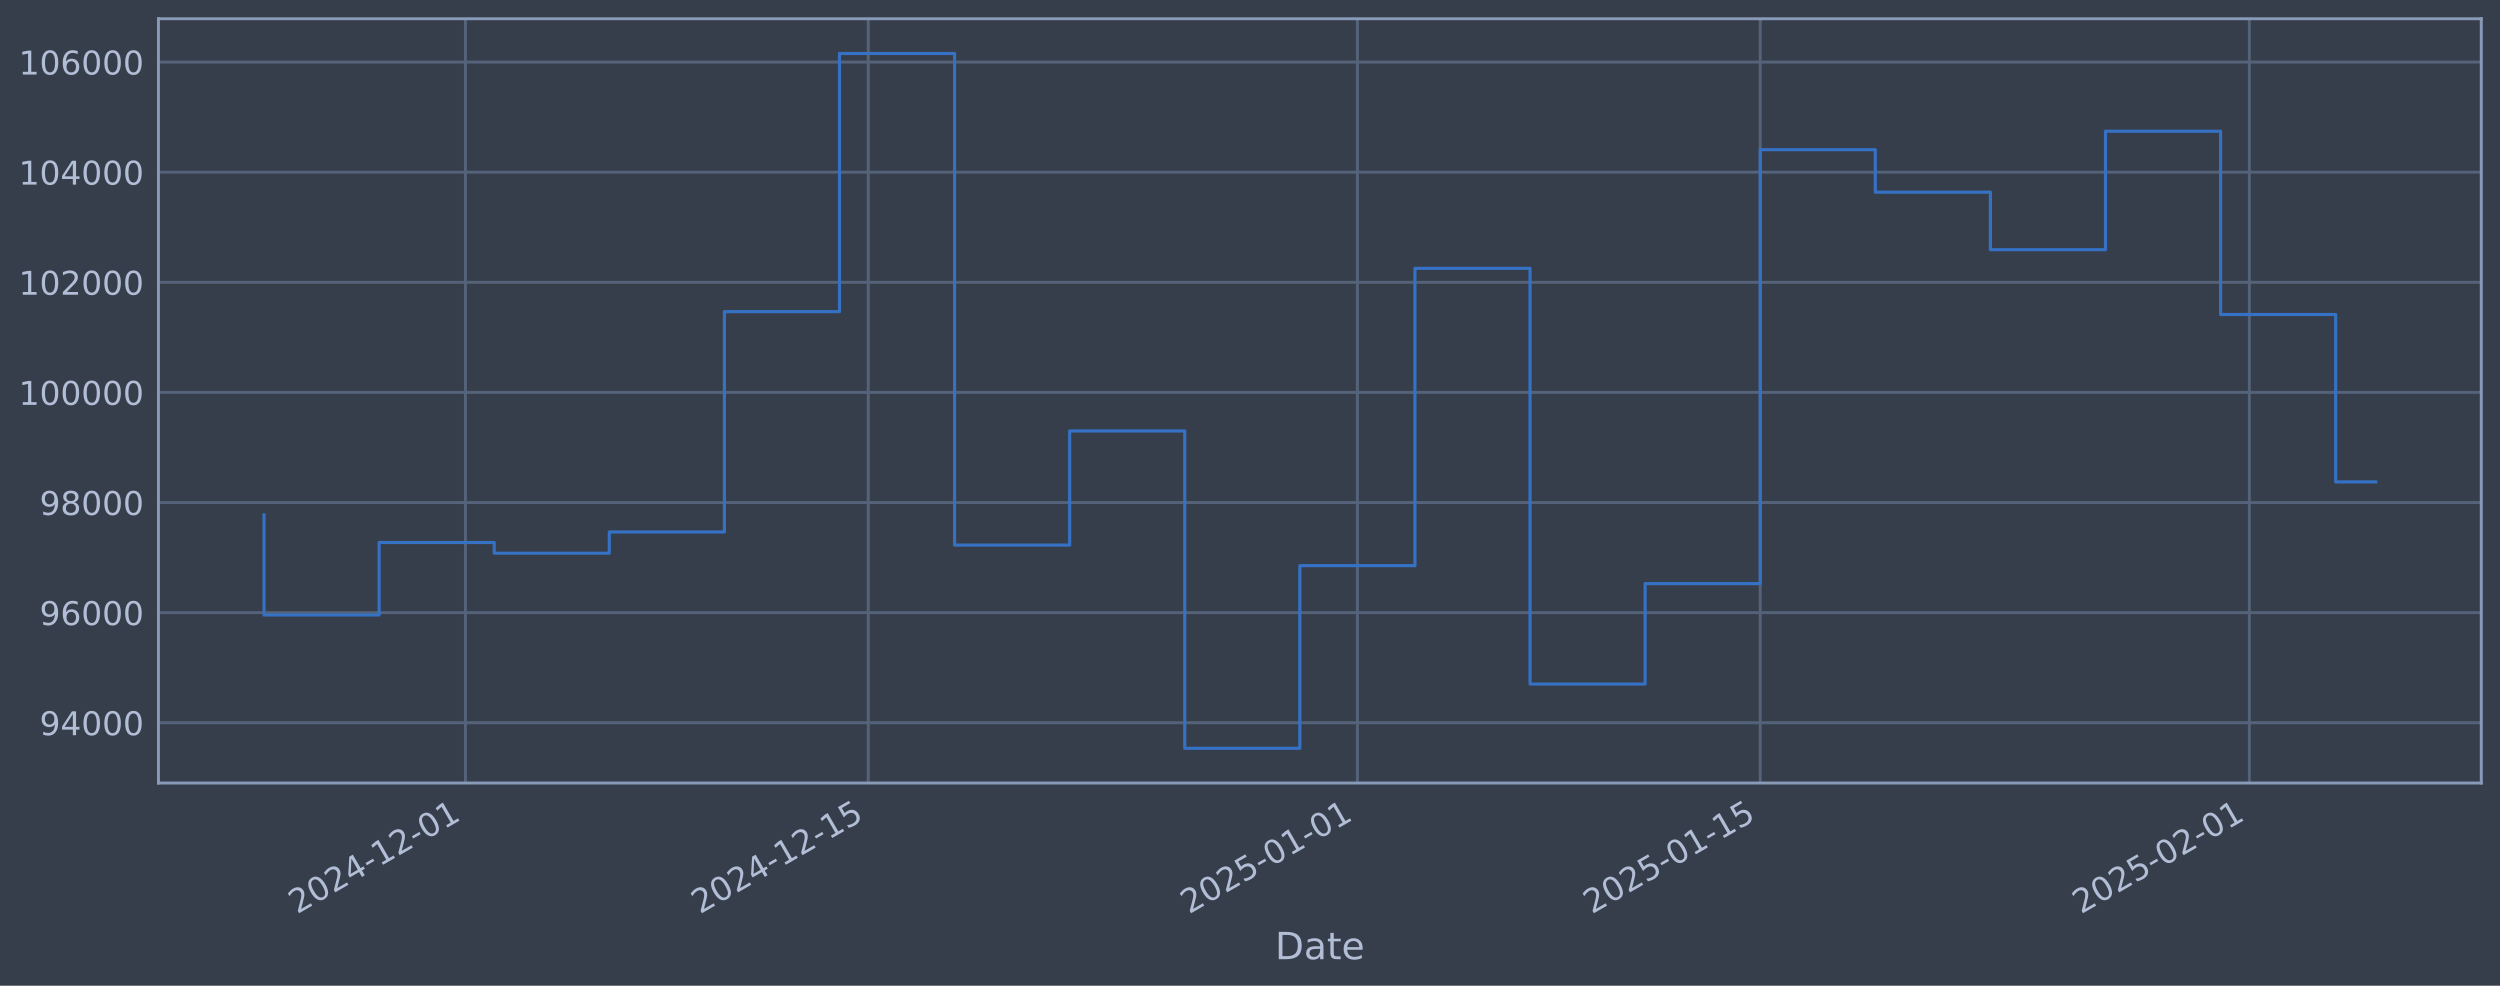
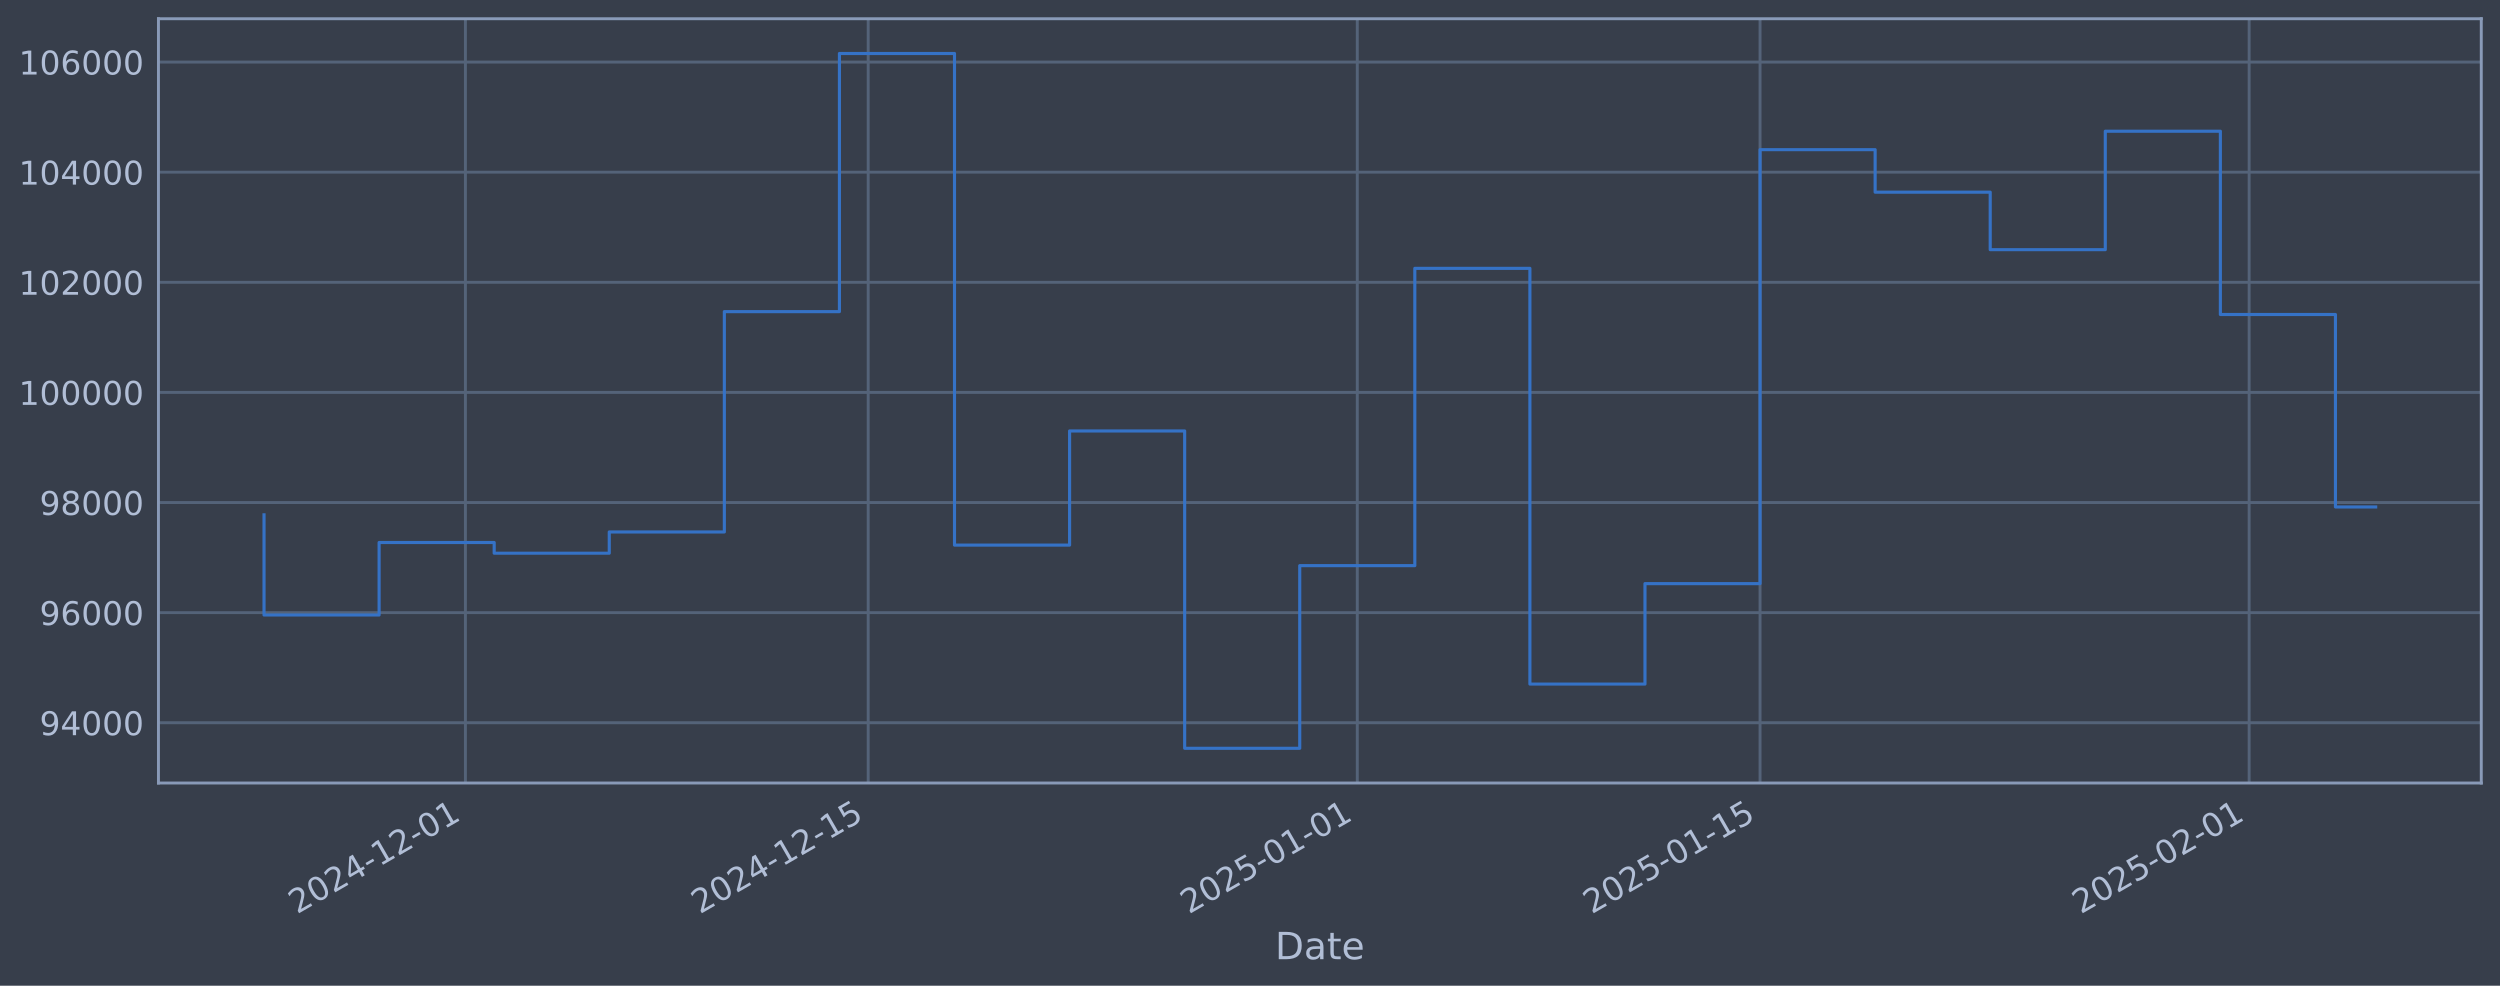
<svg xmlns="http://www.w3.org/2000/svg" xmlns:xlink="http://www.w3.org/1999/xlink" width="960.9pt" height="378.87pt" viewBox="0 0 960.9 378.87" version="1.1">
  <defs>
    <style type="text/css">*{stroke-linejoin: round; stroke-linecap: butt}</style>
  </defs>
  <g id="figure_1">
    <g id="patch_1">
      <path d="M 0 378.87  L 960.9 378.87  L 960.9 0  L 0 0  z " style="fill: #373e4b" />
    </g>
    <g id="axes_1">
      <g id="patch_2">
        <path d="M 60.901 300.96  L 953.701 300.96  L 953.701 7.2  L 60.901 7.2  z " style="fill: #373e4b" />
      </g>
      <g id="matplotlib.axis_1">
        <g id="xtick_1">
          <g id="line2d_1">
-             <path d="M 178.896 300.96  L 178.896 7.2  " clip-path="url(#p823354eb40)" style="fill: none; stroke: #546379; stroke-width: 1.12; stroke-linecap: square" />
+             <path d="M 178.888 300.96  L 178.888 7.2  " clip-path="url(#p4434742723)" style="fill: none; stroke: #546379; stroke-width: 1.12; stroke-linecap: square" />
          </g>
          <g id="line2d_2" />
          <g id="text_1">
-             <g style="fill: #b1bed6" transform="translate(114.1707 351.4642) rotate(-30) scale(0.126 -0.126)">
+             <g style="fill: #b1bed6" transform="translate(114.1623 351.4642) rotate(-30) scale(0.126 -0.126)">
              <defs>
                <path id="DejaVuSans-32" d="M 1228 531  L 3431 531  L 3431 0  L 469 0  L 469 531  Q 828 903 1448 1529  Q 2069 2156 2228 2338  Q 2531 2678 2651 2914  Q 2772 3150 2772 3378  Q 2772 3750 2511 3984  Q 2250 4219 1831 4219  Q 1534 4219 1204 4116  Q 875 4013 500 3803  L 500 4441  Q 881 4594 1212 4672  Q 1544 4750 1819 4750  Q 2544 4750 2975 4387  Q 3406 4025 3406 3419  Q 3406 3131 3298 2873  Q 3191 2616 2906 2266  Q 2828 2175 2409 1742  Q 1991 1309 1228 531  z " transform="scale(0.015625)" />
                <path id="DejaVuSans-30" d="M 2034 4250  Q 1547 4250 1301 3770  Q 1056 3291 1056 2328  Q 1056 1369 1301 889  Q 1547 409 2034 409  Q 2525 409 2770 889  Q 3016 1369 3016 2328  Q 3016 3291 2770 3770  Q 2525 4250 2034 4250  z M 2034 4750  Q 2819 4750 3233 4129  Q 3647 3509 3647 2328  Q 3647 1150 3233 529  Q 2819 -91 2034 -91  Q 1250 -91 836 529  Q 422 1150 422 2328  Q 422 3509 836 4129  Q 1250 4750 2034 4750  z " transform="scale(0.015625)" />
                <path id="DejaVuSans-34" d="M 2419 4116  L 825 1625  L 2419 1625  L 2419 4116  z M 2253 4666  L 3047 4666  L 3047 1625  L 3713 1625  L 3713 1100  L 3047 1100  L 3047 0  L 2419 0  L 2419 1100  L 313 1100  L 313 1709  L 2253 4666  z " transform="scale(0.015625)" />
                <path id="DejaVuSans-2d" d="M 313 2009  L 1997 2009  L 1997 1497  L 313 1497  L 313 2009  z " transform="scale(0.015625)" />
                <path id="DejaVuSans-31" d="M 794 531  L 1825 531  L 1825 4091  L 703 3866  L 703 4441  L 1819 4666  L 2450 4666  L 2450 531  L 3481 531  L 3481 0  L 794 0  L 794 531  z " transform="scale(0.015625)" />
              </defs>
              <use xlink:href="#DejaVuSans-32" />
              <use xlink:href="#DejaVuSans-30" transform="translate(63.62305 0)" />
              <use xlink:href="#DejaVuSans-32" transform="translate(127.2461 0)" />
              <use xlink:href="#DejaVuSans-34" transform="translate(190.8691 0)" />
              <use xlink:href="#DejaVuSans-2d" transform="translate(254.4922 0)" />
              <use xlink:href="#DejaVuSans-31" transform="translate(290.5762 0)" />
              <use xlink:href="#DejaVuSans-32" transform="translate(354.1992 0)" />
              <use xlink:href="#DejaVuSans-2d" transform="translate(417.8223 0)" />
              <use xlink:href="#DejaVuSans-30" transform="translate(453.9062 0)" />
              <use xlink:href="#DejaVuSans-31" transform="translate(517.5293 0)" />
            </g>
          </g>
        </g>
        <g id="xtick_2">
          <g id="line2d_3">
-             <path d="M 333.724 300.96  L 333.724 7.2  " clip-path="url(#p823354eb40)" style="fill: none; stroke: #546379; stroke-width: 1.12; stroke-linecap: square" />
+             <path d="M 333.699 300.96  L 333.699 7.2  " clip-path="url(#p4434742723)" style="fill: none; stroke: #546379; stroke-width: 1.12; stroke-linecap: square" />
          </g>
          <g id="line2d_4" />
          <g id="text_2">
-             <g style="fill: #b1bed6" transform="translate(268.9984 351.4642) rotate(-30) scale(0.126 -0.126)">
+             <g style="fill: #b1bed6" transform="translate(268.9731 351.4642) rotate(-30) scale(0.126 -0.126)">
              <defs>
                <path id="DejaVuSans-35" d="M 691 4666  L 3169 4666  L 3169 4134  L 1269 4134  L 1269 2991  Q 1406 3038 1543 3061  Q 1681 3084 1819 3084  Q 2600 3084 3056 2656  Q 3513 2228 3513 1497  Q 3513 744 3044 326  Q 2575 -91 1722 -91  Q 1428 -91 1123 -41  Q 819 9 494 109  L 494 744  Q 775 591 1075 516  Q 1375 441 1709 441  Q 2250 441 2565 725  Q 2881 1009 2881 1497  Q 2881 1984 2565 2268  Q 2250 2553 1709 2553  Q 1456 2553 1204 2497  Q 953 2441 691 2322  L 691 4666  z " transform="scale(0.015625)" />
              </defs>
              <use xlink:href="#DejaVuSans-32" />
              <use xlink:href="#DejaVuSans-30" transform="translate(63.62305 0)" />
              <use xlink:href="#DejaVuSans-32" transform="translate(127.2461 0)" />
              <use xlink:href="#DejaVuSans-34" transform="translate(190.8691 0)" />
              <use xlink:href="#DejaVuSans-2d" transform="translate(254.4922 0)" />
              <use xlink:href="#DejaVuSans-31" transform="translate(290.5762 0)" />
              <use xlink:href="#DejaVuSans-32" transform="translate(354.1992 0)" />
              <use xlink:href="#DejaVuSans-2d" transform="translate(417.8223 0)" />
              <use xlink:href="#DejaVuSans-31" transform="translate(453.9062 0)" />
              <use xlink:href="#DejaVuSans-35" transform="translate(517.5293 0)" />
            </g>
          </g>
        </g>
        <g id="xtick_3">
          <g id="line2d_5">
-             <path d="M 521.729 300.96  L 521.729 7.2  " clip-path="url(#p823354eb40)" style="fill: none; stroke: #546379; stroke-width: 1.12; stroke-linecap: square" />
+             <path d="M 521.683 300.96  L 521.683 7.2  " clip-path="url(#p4434742723)" style="fill: none; stroke: #546379; stroke-width: 1.12; stroke-linecap: square" />
          </g>
          <g id="line2d_6" />
          <g id="text_3">
-             <g style="fill: #b1bed6" transform="translate(457.0036 351.4642) rotate(-30) scale(0.126 -0.126)">
+             <g style="fill: #b1bed6" transform="translate(456.9578 351.4642) rotate(-30) scale(0.126 -0.126)">
              <use xlink:href="#DejaVuSans-32" />
              <use xlink:href="#DejaVuSans-30" transform="translate(63.62305 0)" />
              <use xlink:href="#DejaVuSans-32" transform="translate(127.2461 0)" />
              <use xlink:href="#DejaVuSans-35" transform="translate(190.8691 0)" />
              <use xlink:href="#DejaVuSans-2d" transform="translate(254.4922 0)" />
              <use xlink:href="#DejaVuSans-30" transform="translate(290.5762 0)" />
              <use xlink:href="#DejaVuSans-31" transform="translate(354.1992 0)" />
              <use xlink:href="#DejaVuSans-2d" transform="translate(417.8223 0)" />
              <use xlink:href="#DejaVuSans-30" transform="translate(453.9062 0)" />
              <use xlink:href="#DejaVuSans-31" transform="translate(517.5293 0)" />
            </g>
          </g>
        </g>
        <g id="xtick_4">
          <g id="line2d_7">
-             <path d="M 676.557 300.96  L 676.557 7.2  " clip-path="url(#p823354eb40)" style="fill: none; stroke: #546379; stroke-width: 1.12; stroke-linecap: square" />
+             <path d="M 676.494 300.96  L 676.494 7.2  " clip-path="url(#p4434742723)" style="fill: none; stroke: #546379; stroke-width: 1.12; stroke-linecap: square" />
          </g>
          <g id="line2d_8" />
          <g id="text_4">
-             <g style="fill: #b1bed6" transform="translate(611.8313 351.4642) rotate(-30) scale(0.126 -0.126)">
+             <g style="fill: #b1bed6" transform="translate(611.7687 351.4642) rotate(-30) scale(0.126 -0.126)">
              <use xlink:href="#DejaVuSans-32" />
              <use xlink:href="#DejaVuSans-30" transform="translate(63.62305 0)" />
              <use xlink:href="#DejaVuSans-32" transform="translate(127.2461 0)" />
              <use xlink:href="#DejaVuSans-35" transform="translate(190.8691 0)" />
              <use xlink:href="#DejaVuSans-2d" transform="translate(254.4922 0)" />
              <use xlink:href="#DejaVuSans-30" transform="translate(290.5762 0)" />
              <use xlink:href="#DejaVuSans-31" transform="translate(354.1992 0)" />
              <use xlink:href="#DejaVuSans-2d" transform="translate(417.8223 0)" />
              <use xlink:href="#DejaVuSans-31" transform="translate(453.9062 0)" />
              <use xlink:href="#DejaVuSans-35" transform="translate(517.5293 0)" />
            </g>
          </g>
        </g>
        <g id="xtick_5">
          <g id="line2d_9">
-             <path d="M 864.562 300.96  L 864.562 7.2  " clip-path="url(#p823354eb40)" style="fill: none; stroke: #546379; stroke-width: 1.12; stroke-linecap: square" />
+             <path d="M 864.479 300.96  L 864.479 7.2  " clip-path="url(#p4434742723)" style="fill: none; stroke: #546379; stroke-width: 1.12; stroke-linecap: square" />
          </g>
          <g id="line2d_10" />
          <g id="text_5">
-             <g style="fill: #b1bed6" transform="translate(799.8364 351.4642) rotate(-30) scale(0.126 -0.126)">
+             <g style="fill: #b1bed6" transform="translate(799.7533 351.4642) rotate(-30) scale(0.126 -0.126)">
              <use xlink:href="#DejaVuSans-32" />
              <use xlink:href="#DejaVuSans-30" transform="translate(63.62305 0)" />
              <use xlink:href="#DejaVuSans-32" transform="translate(127.2461 0)" />
              <use xlink:href="#DejaVuSans-35" transform="translate(190.8691 0)" />
              <use xlink:href="#DejaVuSans-2d" transform="translate(254.4922 0)" />
              <use xlink:href="#DejaVuSans-30" transform="translate(290.5762 0)" />
              <use xlink:href="#DejaVuSans-32" transform="translate(354.1992 0)" />
              <use xlink:href="#DejaVuSans-2d" transform="translate(417.8223 0)" />
              <use xlink:href="#DejaVuSans-30" transform="translate(453.9062 0)" />
              <use xlink:href="#DejaVuSans-31" transform="translate(517.5293 0)" />
            </g>
          </g>
        </g>
        <g id="text_6">
          <g style="fill: #b1bed6" transform="translate(490.0914 368.6753) scale(0.144 -0.144)">
            <defs>
              <path id="DejaVuSans-44" d="M 1259 4147  L 1259 519  L 2022 519  Q 2988 519 3436 956  Q 3884 1394 3884 2338  Q 3884 3275 3436 3711  Q 2988 4147 2022 4147  L 1259 4147  z M 628 4666  L 1925 4666  Q 3281 4666 3915 4102  Q 4550 3538 4550 2338  Q 4550 1131 3912 565  Q 3275 0 1925 0  L 628 0  L 628 4666  z " transform="scale(0.015625)" />
              <path id="DejaVuSans-61" d="M 2194 1759  Q 1497 1759 1228 1600  Q 959 1441 959 1056  Q 959 750 1161 570  Q 1363 391 1709 391  Q 2188 391 2477 730  Q 2766 1069 2766 1631  L 2766 1759  L 2194 1759  z M 3341 1997  L 3341 0  L 2766 0  L 2766 531  Q 2569 213 2275 61  Q 1981 -91 1556 -91  Q 1019 -91 701 211  Q 384 513 384 1019  Q 384 1609 779 1909  Q 1175 2209 1959 2209  L 2766 2209  L 2766 2266  Q 2766 2663 2505 2880  Q 2244 3097 1772 3097  Q 1472 3097 1187 3025  Q 903 2953 641 2809  L 641 3341  Q 956 3463 1253 3523  Q 1550 3584 1831 3584  Q 2591 3584 2966 3190  Q 3341 2797 3341 1997  z " transform="scale(0.015625)" />
              <path id="DejaVuSans-74" d="M 1172 4494  L 1172 3500  L 2356 3500  L 2356 3053  L 1172 3053  L 1172 1153  Q 1172 725 1289 603  Q 1406 481 1766 481  L 2356 481  L 2356 0  L 1766 0  Q 1100 0 847 248  Q 594 497 594 1153  L 594 3053  L 172 3053  L 172 3500  L 594 3500  L 594 4494  L 1172 4494  z " transform="scale(0.015625)" />
              <path id="DejaVuSans-65" d="M 3597 1894  L 3597 1613  L 953 1613  Q 991 1019 1311 708  Q 1631 397 2203 397  Q 2534 397 2845 478  Q 3156 559 3463 722  L 3463 178  Q 3153 47 2828 -22  Q 2503 -91 2169 -91  Q 1331 -91 842 396  Q 353 884 353 1716  Q 353 2575 817 3079  Q 1281 3584 2069 3584  Q 2775 3584 3186 3129  Q 3597 2675 3597 1894  z M 3022 2063  Q 3016 2534 2758 2815  Q 2500 3097 2075 3097  Q 1594 3097 1305 2825  Q 1016 2553 972 2059  L 3022 2063  z " transform="scale(0.015625)" />
            </defs>
            <use xlink:href="#DejaVuSans-44" />
            <use xlink:href="#DejaVuSans-61" transform="translate(77.00195 0)" />
            <use xlink:href="#DejaVuSans-74" transform="translate(138.2812 0)" />
            <use xlink:href="#DejaVuSans-65" transform="translate(177.4902 0)" />
          </g>
        </g>
      </g>
      <g id="matplotlib.axis_2">
        <g id="ytick_1">
          <g id="line2d_11">
-             <path d="M 60.901 277.797  L 953.701 277.797  " clip-path="url(#p823354eb40)" style="fill: none; stroke: #546379; stroke-width: 1.12; stroke-linecap: square" />
+             <path d="M 60.901 277.797  L 953.701 277.797  " clip-path="url(#p4434742723)" style="fill: none; stroke: #546379; stroke-width: 1.12; stroke-linecap: square" />
          </g>
          <g id="line2d_12" />
          <g id="text_7">
            <g style="fill: #b1bed6" transform="translate(15.21675 282.5841) scale(0.126 -0.126)">
              <defs>
                <path id="DejaVuSans-39" d="M 703 97  L 703 672  Q 941 559 1184 500  Q 1428 441 1663 441  Q 2288 441 2617 861  Q 2947 1281 2994 2138  Q 2813 1869 2534 1725  Q 2256 1581 1919 1581  Q 1219 1581 811 2004  Q 403 2428 403 3163  Q 403 3881 828 4315  Q 1253 4750 1959 4750  Q 2769 4750 3195 4129  Q 3622 3509 3622 2328  Q 3622 1225 3098 567  Q 2575 -91 1691 -91  Q 1453 -91 1209 -44  Q 966 3 703 97  z M 1959 2075  Q 2384 2075 2632 2365  Q 2881 2656 2881 3163  Q 2881 3666 2632 3958  Q 2384 4250 1959 4250  Q 1534 4250 1286 3958  Q 1038 3666 1038 3163  Q 1038 2656 1286 2365  Q 1534 2075 1959 2075  z " transform="scale(0.015625)" />
              </defs>
              <use xlink:href="#DejaVuSans-39" />
              <use xlink:href="#DejaVuSans-34" transform="translate(63.62305 0)" />
              <use xlink:href="#DejaVuSans-30" transform="translate(127.2461 0)" />
              <use xlink:href="#DejaVuSans-30" transform="translate(190.8691 0)" />
              <use xlink:href="#DejaVuSans-30" transform="translate(254.4922 0)" />
            </g>
          </g>
        </g>
        <g id="ytick_2">
          <g id="line2d_13">
-             <path d="M 60.901 235.473  L 953.701 235.473  " clip-path="url(#p823354eb40)" style="fill: none; stroke: #546379; stroke-width: 1.12; stroke-linecap: square" />
+             <path d="M 60.901 235.473  L 953.701 235.473  " clip-path="url(#p4434742723)" style="fill: none; stroke: #546379; stroke-width: 1.12; stroke-linecap: square" />
          </g>
          <g id="line2d_14" />
          <g id="text_8">
            <g style="fill: #b1bed6" transform="translate(15.21675 240.2602) scale(0.126 -0.126)">
              <defs>
                <path id="DejaVuSans-36" d="M 2113 2584  Q 1688 2584 1439 2293  Q 1191 2003 1191 1497  Q 1191 994 1439 701  Q 1688 409 2113 409  Q 2538 409 2786 701  Q 3034 994 3034 1497  Q 3034 2003 2786 2293  Q 2538 2584 2113 2584  z M 3366 4563  L 3366 3988  Q 3128 4100 2886 4159  Q 2644 4219 2406 4219  Q 1781 4219 1451 3797  Q 1122 3375 1075 2522  Q 1259 2794 1537 2939  Q 1816 3084 2150 3084  Q 2853 3084 3261 2657  Q 3669 2231 3669 1497  Q 3669 778 3244 343  Q 2819 -91 2113 -91  Q 1303 -91 875 529  Q 447 1150 447 2328  Q 447 3434 972 4092  Q 1497 4750 2381 4750  Q 2619 4750 2861 4703  Q 3103 4656 3366 4563  z " transform="scale(0.015625)" />
              </defs>
              <use xlink:href="#DejaVuSans-39" />
              <use xlink:href="#DejaVuSans-36" transform="translate(63.62305 0)" />
              <use xlink:href="#DejaVuSans-30" transform="translate(127.2461 0)" />
              <use xlink:href="#DejaVuSans-30" transform="translate(190.8691 0)" />
              <use xlink:href="#DejaVuSans-30" transform="translate(254.4922 0)" />
            </g>
          </g>
        </g>
        <g id="ytick_3">
          <g id="line2d_15">
-             <path d="M 60.901 193.149  L 953.701 193.149  " clip-path="url(#p823354eb40)" style="fill: none; stroke: #546379; stroke-width: 1.12; stroke-linecap: square" />
+             <path d="M 60.901 193.149  L 953.701 193.149  " clip-path="url(#p4434742723)" style="fill: none; stroke: #546379; stroke-width: 1.12; stroke-linecap: square" />
          </g>
          <g id="line2d_16" />
          <g id="text_9">
            <g style="fill: #b1bed6" transform="translate(15.21675 197.9364) scale(0.126 -0.126)">
              <defs>
                <path id="DejaVuSans-38" d="M 2034 2216  Q 1584 2216 1326 1975  Q 1069 1734 1069 1313  Q 1069 891 1326 650  Q 1584 409 2034 409  Q 2484 409 2743 651  Q 3003 894 3003 1313  Q 3003 1734 2745 1975  Q 2488 2216 2034 2216  z M 1403 2484  Q 997 2584 770 2862  Q 544 3141 544 3541  Q 544 4100 942 4425  Q 1341 4750 2034 4750  Q 2731 4750 3128 4425  Q 3525 4100 3525 3541  Q 3525 3141 3298 2862  Q 3072 2584 2669 2484  Q 3125 2378 3379 2068  Q 3634 1759 3634 1313  Q 3634 634 3220 271  Q 2806 -91 2034 -91  Q 1263 -91 848 271  Q 434 634 434 1313  Q 434 1759 690 2068  Q 947 2378 1403 2484  z M 1172 3481  Q 1172 3119 1398 2916  Q 1625 2713 2034 2713  Q 2441 2713 2670 2916  Q 2900 3119 2900 3481  Q 2900 3844 2670 4047  Q 2441 4250 2034 4250  Q 1625 4250 1398 4047  Q 1172 3844 1172 3481  z " transform="scale(0.015625)" />
              </defs>
              <use xlink:href="#DejaVuSans-39" />
              <use xlink:href="#DejaVuSans-38" transform="translate(63.62305 0)" />
              <use xlink:href="#DejaVuSans-30" transform="translate(127.2461 0)" />
              <use xlink:href="#DejaVuSans-30" transform="translate(190.8691 0)" />
              <use xlink:href="#DejaVuSans-30" transform="translate(254.4922 0)" />
            </g>
          </g>
        </g>
        <g id="ytick_4">
          <g id="line2d_17">
-             <path d="M 60.901 150.826  L 953.701 150.826  " clip-path="url(#p823354eb40)" style="fill: none; stroke: #546379; stroke-width: 1.12; stroke-linecap: square" />
+             <path d="M 60.901 150.826  L 953.701 150.826  " clip-path="url(#p4434742723)" style="fill: none; stroke: #546379; stroke-width: 1.12; stroke-linecap: square" />
          </g>
          <g id="line2d_18" />
          <g id="text_10">
            <g style="fill: #b1bed6" transform="translate(7.2 155.6126) scale(0.126 -0.126)">
              <use xlink:href="#DejaVuSans-31" />
              <use xlink:href="#DejaVuSans-30" transform="translate(63.62305 0)" />
              <use xlink:href="#DejaVuSans-30" transform="translate(127.2461 0)" />
              <use xlink:href="#DejaVuSans-30" transform="translate(190.8691 0)" />
              <use xlink:href="#DejaVuSans-30" transform="translate(254.4922 0)" />
              <use xlink:href="#DejaVuSans-30" transform="translate(318.1152 0)" />
            </g>
          </g>
        </g>
        <g id="ytick_5">
          <g id="line2d_19">
-             <path d="M 60.901 108.502  L 953.701 108.502  " clip-path="url(#p823354eb40)" style="fill: none; stroke: #546379; stroke-width: 1.12; stroke-linecap: square" />
+             <path d="M 60.901 108.502  L 953.701 108.502  " clip-path="url(#p4434742723)" style="fill: none; stroke: #546379; stroke-width: 1.12; stroke-linecap: square" />
          </g>
          <g id="line2d_20" />
          <g id="text_11">
            <g style="fill: #b1bed6" transform="translate(7.2 113.2888) scale(0.126 -0.126)">
              <use xlink:href="#DejaVuSans-31" />
              <use xlink:href="#DejaVuSans-30" transform="translate(63.62305 0)" />
              <use xlink:href="#DejaVuSans-32" transform="translate(127.2461 0)" />
              <use xlink:href="#DejaVuSans-30" transform="translate(190.8691 0)" />
              <use xlink:href="#DejaVuSans-30" transform="translate(254.4922 0)" />
              <use xlink:href="#DejaVuSans-30" transform="translate(318.1152 0)" />
            </g>
          </g>
        </g>
        <g id="ytick_6">
          <g id="line2d_21">
-             <path d="M 60.901 66.178  L 953.701 66.178  " clip-path="url(#p823354eb40)" style="fill: none; stroke: #546379; stroke-width: 1.12; stroke-linecap: square" />
+             <path d="M 60.901 66.178  L 953.701 66.178  " clip-path="url(#p4434742723)" style="fill: none; stroke: #546379; stroke-width: 1.12; stroke-linecap: square" />
          </g>
          <g id="line2d_22" />
          <g id="text_12">
            <g style="fill: #b1bed6" transform="translate(7.2 70.96502) scale(0.126 -0.126)">
              <use xlink:href="#DejaVuSans-31" />
              <use xlink:href="#DejaVuSans-30" transform="translate(63.62305 0)" />
              <use xlink:href="#DejaVuSans-34" transform="translate(127.2461 0)" />
              <use xlink:href="#DejaVuSans-30" transform="translate(190.8691 0)" />
              <use xlink:href="#DejaVuSans-30" transform="translate(254.4922 0)" />
              <use xlink:href="#DejaVuSans-30" transform="translate(318.1152 0)" />
            </g>
          </g>
        </g>
        <g id="ytick_7">
          <g id="line2d_23">
-             <path d="M 60.901 23.854  L 953.701 23.854  " clip-path="url(#p823354eb40)" style="fill: none; stroke: #546379; stroke-width: 1.12; stroke-linecap: square" />
+             <path d="M 60.901 23.854  L 953.701 23.854  " clip-path="url(#p4434742723)" style="fill: none; stroke: #546379; stroke-width: 1.12; stroke-linecap: square" />
          </g>
          <g id="line2d_24" />
          <g id="text_13">
            <g style="fill: #b1bed6" transform="translate(7.2 28.64121) scale(0.126 -0.126)">
              <use xlink:href="#DejaVuSans-31" />
              <use xlink:href="#DejaVuSans-30" transform="translate(63.62305 0)" />
              <use xlink:href="#DejaVuSans-36" transform="translate(127.2461 0)" />
              <use xlink:href="#DejaVuSans-30" transform="translate(190.8691 0)" />
              <use xlink:href="#DejaVuSans-30" transform="translate(254.4922 0)" />
              <use xlink:href="#DejaVuSans-30" transform="translate(318.1152 0)" />
            </g>
          </g>
        </g>
      </g>
      <g id="line2d_25">
-         <path d="M 101.482 197.87  L 101.482 236.383  L 145.719 236.383  L 145.719 208.521  L 189.955 208.521  L 189.955 212.628  L 234.192 212.628  L 234.192 204.459  L 278.428 204.459  L 278.428 119.77  L 322.665 119.77  L 322.665 20.553  L 366.901 20.553  L 366.901 209.517  L 411.138 209.517  L 411.138 165.636  L 455.374 165.636  L 455.374 287.607  L 499.611 287.607  L 499.611 217.409  L 543.847 217.409  L 543.847 103.141  L 588.084 103.141  L 588.084 262.927  L 632.32 262.927  L 632.32 224.318  L 676.557 224.318  L 676.557 57.525  L 720.793 57.525  L 720.793 73.859  L 765.03 73.859  L 765.03 95.961  L 809.266 95.961  L 809.266 50.434  L 853.503 50.434  L 853.503 120.887  L 897.739 120.887  L 897.739 185.219  L 913.119 185.219  " clip-path="url(#p823354eb40)" style="fill: none; stroke: #3572c6; stroke-width: 1.2; stroke-linecap: square" />
+         <path d="M 101.482 197.87  L 101.482 236.383  L 145.714 236.383  L 145.714 208.521  L 189.946 208.521  L 189.946 212.628  L 234.177 212.628  L 234.177 204.459  L 278.409 204.459  L 278.409 119.77  L 322.641 119.77  L 322.641 20.553  L 366.872 20.553  L 366.872 209.517  L 411.104 209.517  L 411.104 165.636  L 455.336 165.636  L 455.336 287.607  L 499.567 287.607  L 499.567 217.409  L 543.799 217.409  L 543.799 103.141  L 588.031 103.141  L 588.031 262.927  L 632.262 262.927  L 632.262 224.318  L 676.494 224.318  L 676.494 57.525  L 720.726 57.525  L 720.726 73.859  L 764.958 73.859  L 764.958 95.961  L 809.189 95.961  L 809.189 50.434  L 853.421 50.434  L 853.421 120.887  L 897.653 120.887  L 897.653 194.852  L 913.119 194.852  " clip-path="url(#p4434742723)" style="fill: none; stroke: #3572c6; stroke-width: 1.2; stroke-linecap: square" />
      </g>
      <g id="patch_3">
        <path d="M 60.901 300.96  L 60.901 7.2  " style="fill: none; stroke: #899ab8; stroke-width: 1.12; stroke-linejoin: miter; stroke-linecap: square" />
      </g>
      <g id="patch_4">
        <path d="M 953.701 300.96  L 953.701 7.2  " style="fill: none; stroke: #899ab8; stroke-width: 1.12; stroke-linejoin: miter; stroke-linecap: square" />
      </g>
      <g id="patch_5">
        <path d="M 60.901 300.96  L 953.701 300.96  " style="fill: none; stroke: #899ab8; stroke-width: 1.12; stroke-linejoin: miter; stroke-linecap: square" />
      </g>
      <g id="patch_6">
        <path d="M 60.901 7.2  L 953.701 7.2  " style="fill: none; stroke: #899ab8; stroke-width: 1.12; stroke-linejoin: miter; stroke-linecap: square" />
      </g>
    </g>
  </g>
  <defs>
-     <clipPath id="p823354eb40">
+     <clipPath id="p4434742723">
      <rect x="60.901" y="7.2" width="892.8" height="293.76" />
    </clipPath>
  </defs>
</svg>
